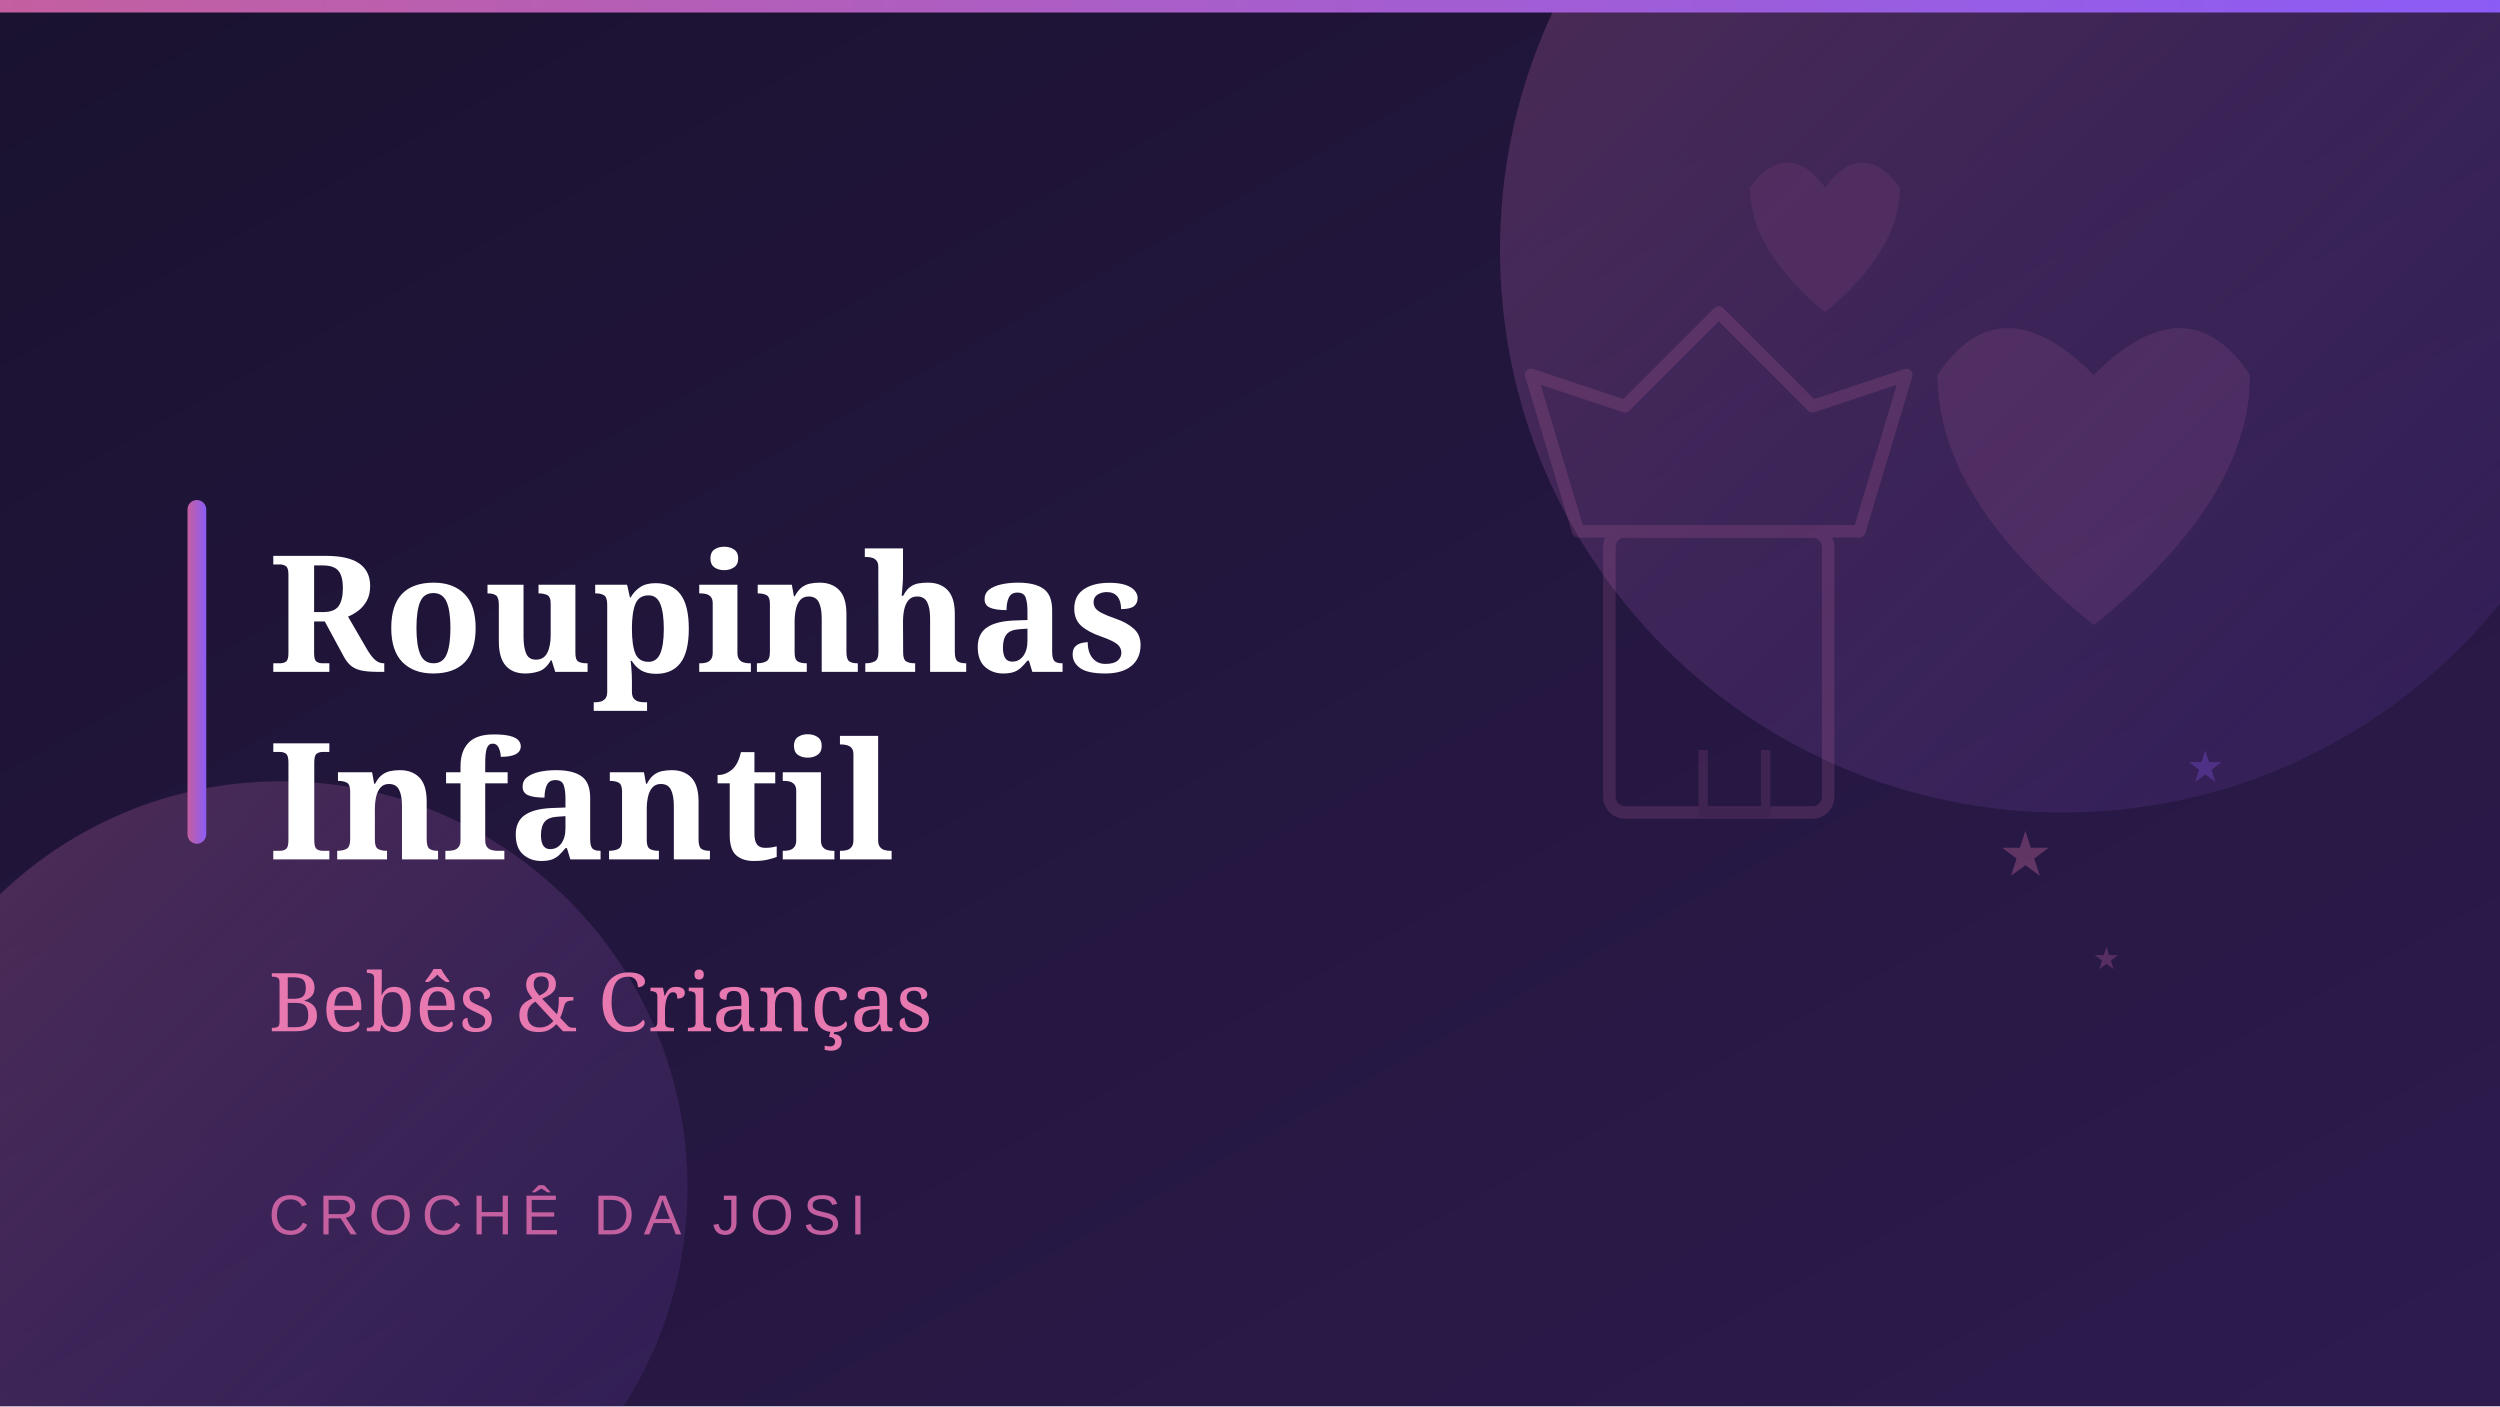
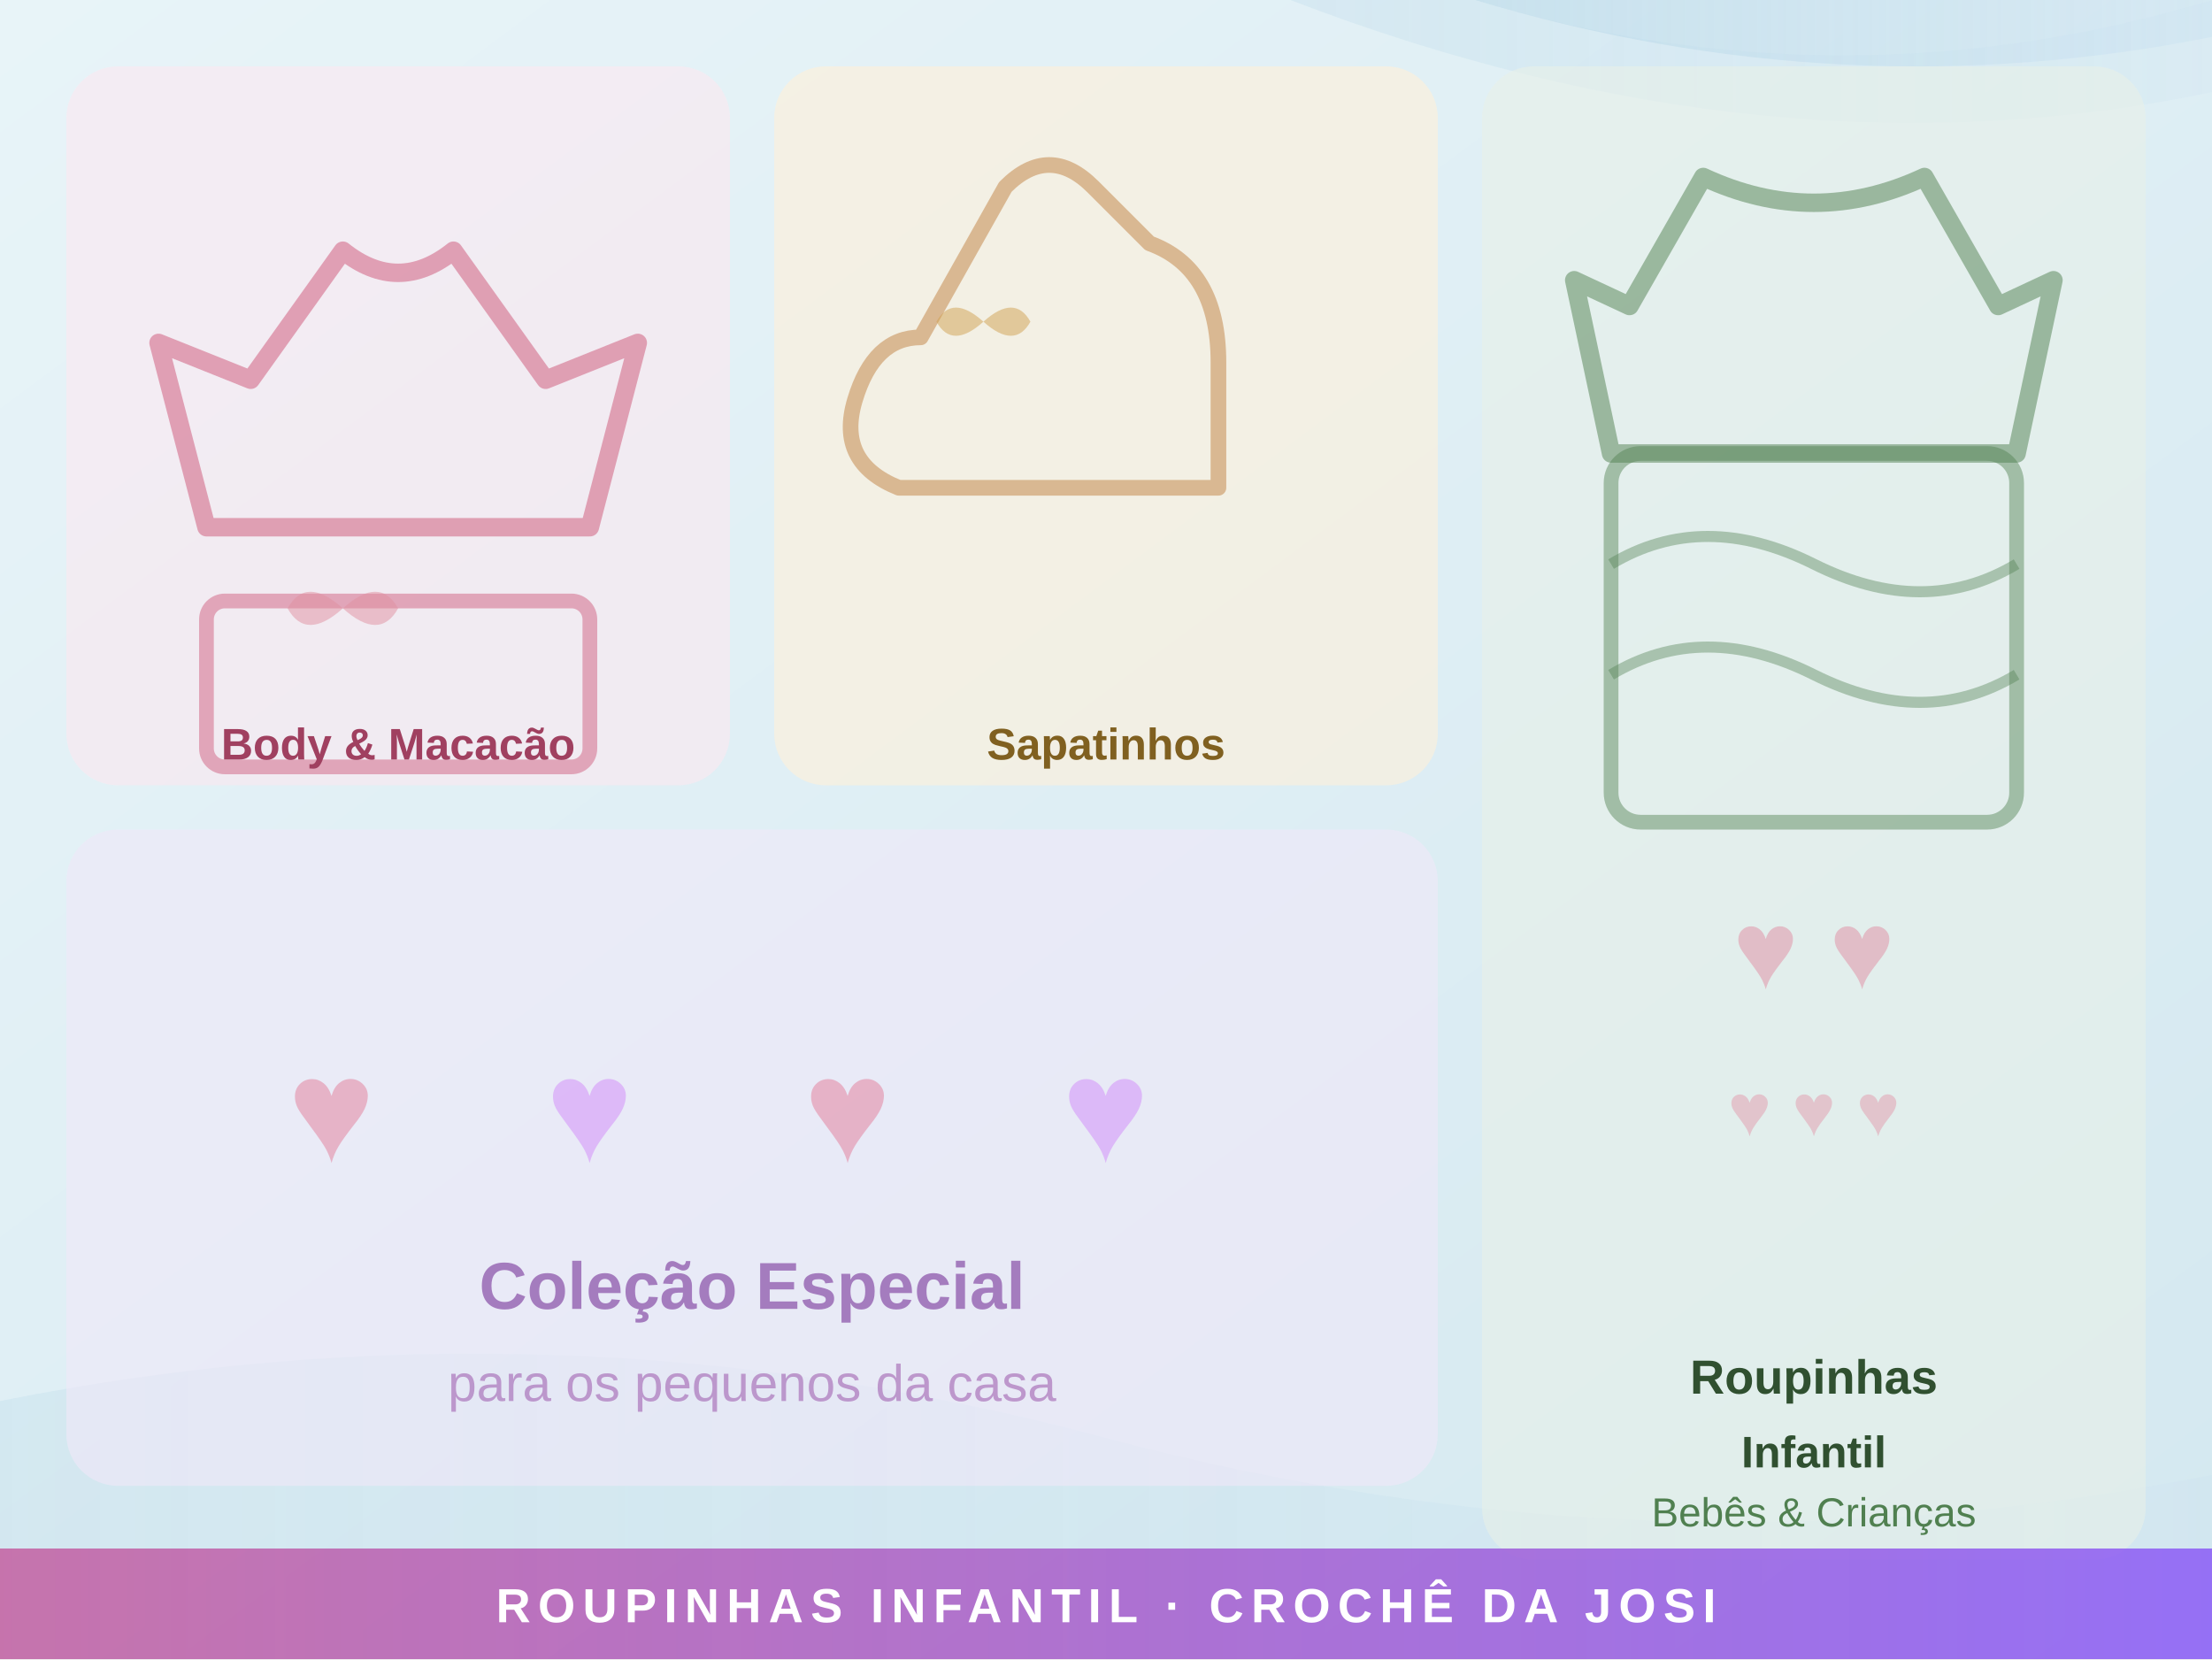
- <svg xmlns="http://www.w3.org/2000/svg" width="800" height="450" viewBox="0 0 800 450">
+ <svg xmlns="http://www.w3.org/2000/svg" width="600" height="450" viewBox="0 0 600 450">
  <defs>
    <linearGradient id="bg" x1="0%" y1="0%" x2="100%" y2="100%">
-       <stop offset="0%" style="stop-color:#1a1230" />
-       <stop offset="100%" style="stop-color:#2d1b4e" />
+       <stop offset="0%" style="stop-color:#e8f4f8" />
+       <stop offset="100%" style="stop-color:#d4e8f0" />
+     </linearGradient>
+     <linearGradient id="wave" x1="0%" y1="0%" x2="100%" y2="0%">
+       <stop offset="0%" style="stop-color:#b8d8e8;stop-opacity:0.6" />
+       <stop offset="100%" style="stop-color:#c8e0f0;stop-opacity:0.4" />
    </linearGradient>
    <linearGradient id="accent" x1="0%" y1="0%" x2="100%" y2="0%">
      <stop offset="0%" style="stop-color:#c45fa0" />
      <stop offset="100%" style="stop-color:#8b5cf6" />
    </linearGradient>
-     <linearGradient id="glow" x1="0%" y1="0%" x2="100%" y2="100%">
-       <stop offset="0%" style="stop-color:#e879b0;stop-opacity:0.25" />
-       <stop offset="100%" style="stop-color:#8b5cf6;stop-opacity:0.08" />
-     </linearGradient>
  </defs>
-   <rect width="800" height="450" fill="url(#bg)" />
-   <circle cx="660" cy="80" r="180" fill="url(#glow)" />
-   <circle cx="90" cy="380" r="130" fill="url(#glow)" />
-   <rect width="800" height="4" fill="url(#accent)" />
-   <g opacity="0.12">
-     <path d="M620 120 Q640 90 670 120 Q700 90 720 120 Q720 160 670 200 Q620 160 620 120Z" fill="#e879b0" />
-     <path d="M560 60 Q572 44 584 60 Q596 44 608 60 Q608 80 584 100 Q560 80 560 60Z" fill="#c45fa0" />
+   <rect width="600" height="450" fill="url(#bg)" />
+   <path d="M400 0 Q500 30 600 10 L600 0 Z" fill="url(#wave)" />
+   <path d="M350 0 Q480 50 600 25 L600 0 Q500 30 400 0Z" fill="url(#wave)" opacity="0.5" />
+   <path d="M0 380 Q150 350 300 390 Q450 430 600 400 L600 450 L0 450 Z" fill="url(#wave)" opacity="0.5" />
+   <g transform="translate(18, 18)">
+     <rect width="180" height="195" rx="14" fill="#fce8f0" opacity="0.6" />
+     <path d="M75 30 L50 65 L25 55 L38 105 L142 105 L155 55 L130 65 L105 30 Q90 42 75 30Z" stroke="#d06080" stroke-width="5" fill="none" stroke-linejoin="round" opacity="0.55" transform="translate(0,20)" />
+     <rect x="38" y="145" width="104" height="45" rx="5" stroke="#d06080" stroke-width="4" fill="none" opacity="0.5" />
+     <path d="M75 147 Q65 138 60 147 Q65 156 75 147Z" fill="#e090a0" opacity="0.5" />
+     <path d="M75 147 Q85 138 90 147 Q85 156 75 147Z" fill="#e090a0" opacity="0.5" />
+     <text x="90" y="188" font-family="Arial, sans-serif" font-size="12" fill="#a04060" text-anchor="middle" font-weight="600">Body &amp; Macacão</text>
  </g>
-   <g transform="translate(490, 100)" opacity="0.16">
-     <path d="M60 0 L30 30 L0 20 L15 70 L105 70 L120 20 L90 30 Z" stroke="#e879b0" stroke-width="4" fill="none" stroke-linejoin="round" />
-     <rect x="25" y="70" width="70" height="90" rx="5" stroke="#e879b0" stroke-width="4" fill="none" />
-     <path d="M55 140 L55 160 L75 160 L75 140" stroke="#c45fa0" stroke-width="3" fill="none" />
+   <g transform="translate(210, 18)">
+     <rect width="180" height="195" rx="14" fill="#fff0d8" opacity="0.6" />
+     <path d="M35 110 Q20 110 14 130 Q8 150 28 158 L130 158 L130 118 Q130 88 108 80 L90 62 Q76 48 62 62 Z" stroke="#c08040" stroke-width="5" fill="none" stroke-linejoin="round" opacity="0.5" transform="translate(10,-20) scale(0.85)" />
+     <path d="M55 105 Q45 96 40 105 Q45 114 55 105Z" fill="#d0a050" opacity="0.5" transform="translate(10,-20) scale(0.85)" />
+     <path d="M55 105 Q65 96 70 105 Q65 114 55 105Z" fill="#d0a050" opacity="0.5" transform="translate(10,-20) scale(0.85)" />
+     <text x="90" y="188" font-family="Arial, sans-serif" font-size="12" fill="#806020" text-anchor="middle" font-weight="600">Sapatinhos</text>
  </g>
-   <g opacity="0.3">
-     <text x="640" y="280" font-size="20" fill="#e879b0">★</text>
-     <text x="700" y="250" font-size="14" fill="#8b5cf6">★</text>
-     <text x="670" y="310" font-size="10" fill="#c45fa0">★</text>
+   <g transform="translate(402, 18)">
+     <rect width="180" height="405" rx="14" fill="#e8f0e8" opacity="0.6" />
+     <path d="M60 30 L40 65 L25 58 L35 105 L145 105 L155 58 L140 65 L120 30 Q90 44 60 30Z" stroke="#508050" stroke-width="5" fill="none" stroke-linejoin="round" opacity="0.5" />
+     <rect x="35" y="105" width="110" height="100" rx="8" stroke="#508050" stroke-width="4" fill="none" opacity="0.45" />
+     <path d="M35 135 Q60 120 90 135 Q120 150 145 135" stroke="#508050" stroke-width="3" fill="none" opacity="0.4" />
+     <path d="M35 165 Q60 150 90 165 Q120 180 145 165" stroke="#508050" stroke-width="3" fill="none" opacity="0.4" />
+     <text x="90" y="250" font-family="Arial" font-size="30" fill="#e06080" opacity="0.35" text-anchor="middle">♥ ♥</text>
+     <text x="90" y="290" font-family="Arial" font-size="20" fill="#e06080" opacity="0.3" text-anchor="middle">♥ ♥ ♥</text>
+     <text x="90" y="360" font-family="Arial, sans-serif" font-size="13" fill="#305030" text-anchor="middle" font-weight="700">Roupinhas</text>
+     <text x="90" y="380" font-family="Arial, sans-serif" font-size="12" fill="#305030" text-anchor="middle" font-weight="600">Infantil</text>
+     <text x="90" y="396" font-family="Arial, sans-serif" font-size="11" fill="#508050" text-anchor="middle">Bebês &amp; Crianças</text>
  </g>
-   <rect x="60" y="160" width="6" height="110" rx="3" fill="url(#accent)" />
-   <text x="86" y="215" font-family="Georgia, serif" font-size="52" font-weight="700" fill="white">Roupinhas</text>
-   <text x="86" y="275" font-family="Georgia, serif" font-size="52" font-weight="700" fill="white">Infantil</text>
-   <text x="86" y="330" font-family="Georgia, serif" font-size="26" font-weight="400" fill="#e879b0">Bebês &amp; Crianças</text>
-   <text x="86" y="395" font-family="Arial, sans-serif" font-size="18" fill="#c45fa0" letter-spacing="3">CROCHÊ DA JOSI</text>
+   <g transform="translate(18, 225)">
+     <rect width="372" height="178" rx="14" fill="#f0e8f8" opacity="0.6" />
+     <text x="60" y="90" font-family="Arial" font-size="40" fill="#e06080" opacity="0.4">♥</text>
+     <text x="130" y="90" font-family="Arial" font-size="40" fill="#c045fa" opacity="0.3">♥</text>
+     <text x="200" y="90" font-family="Arial" font-size="40" fill="#e06080" opacity="0.4">♥</text>
+     <text x="270" y="90" font-family="Arial" font-size="40" fill="#c045fa" opacity="0.3">♥</text>
+     <text x="186" y="130" font-family="Arial, sans-serif" font-size="18" font-weight="700" fill="#8040a0" opacity="0.65" text-anchor="middle">Coleção Especial</text>
+     <text x="186" y="155" font-family="Arial, sans-serif" font-size="14" fill="#a060b0" opacity="0.6" text-anchor="middle">para os pequenos da casa</text>
+   </g>
+   <rect x="0" y="420" width="600" height="30" fill="url(#accent)" opacity="0.85" />
+   <text x="300" y="440" font-family="Arial, sans-serif" font-size="13" font-weight="700" fill="white" text-anchor="middle" letter-spacing="2">ROUPINHAS INFANTIL · CROCHÊ DA JOSI</text>
</svg>
